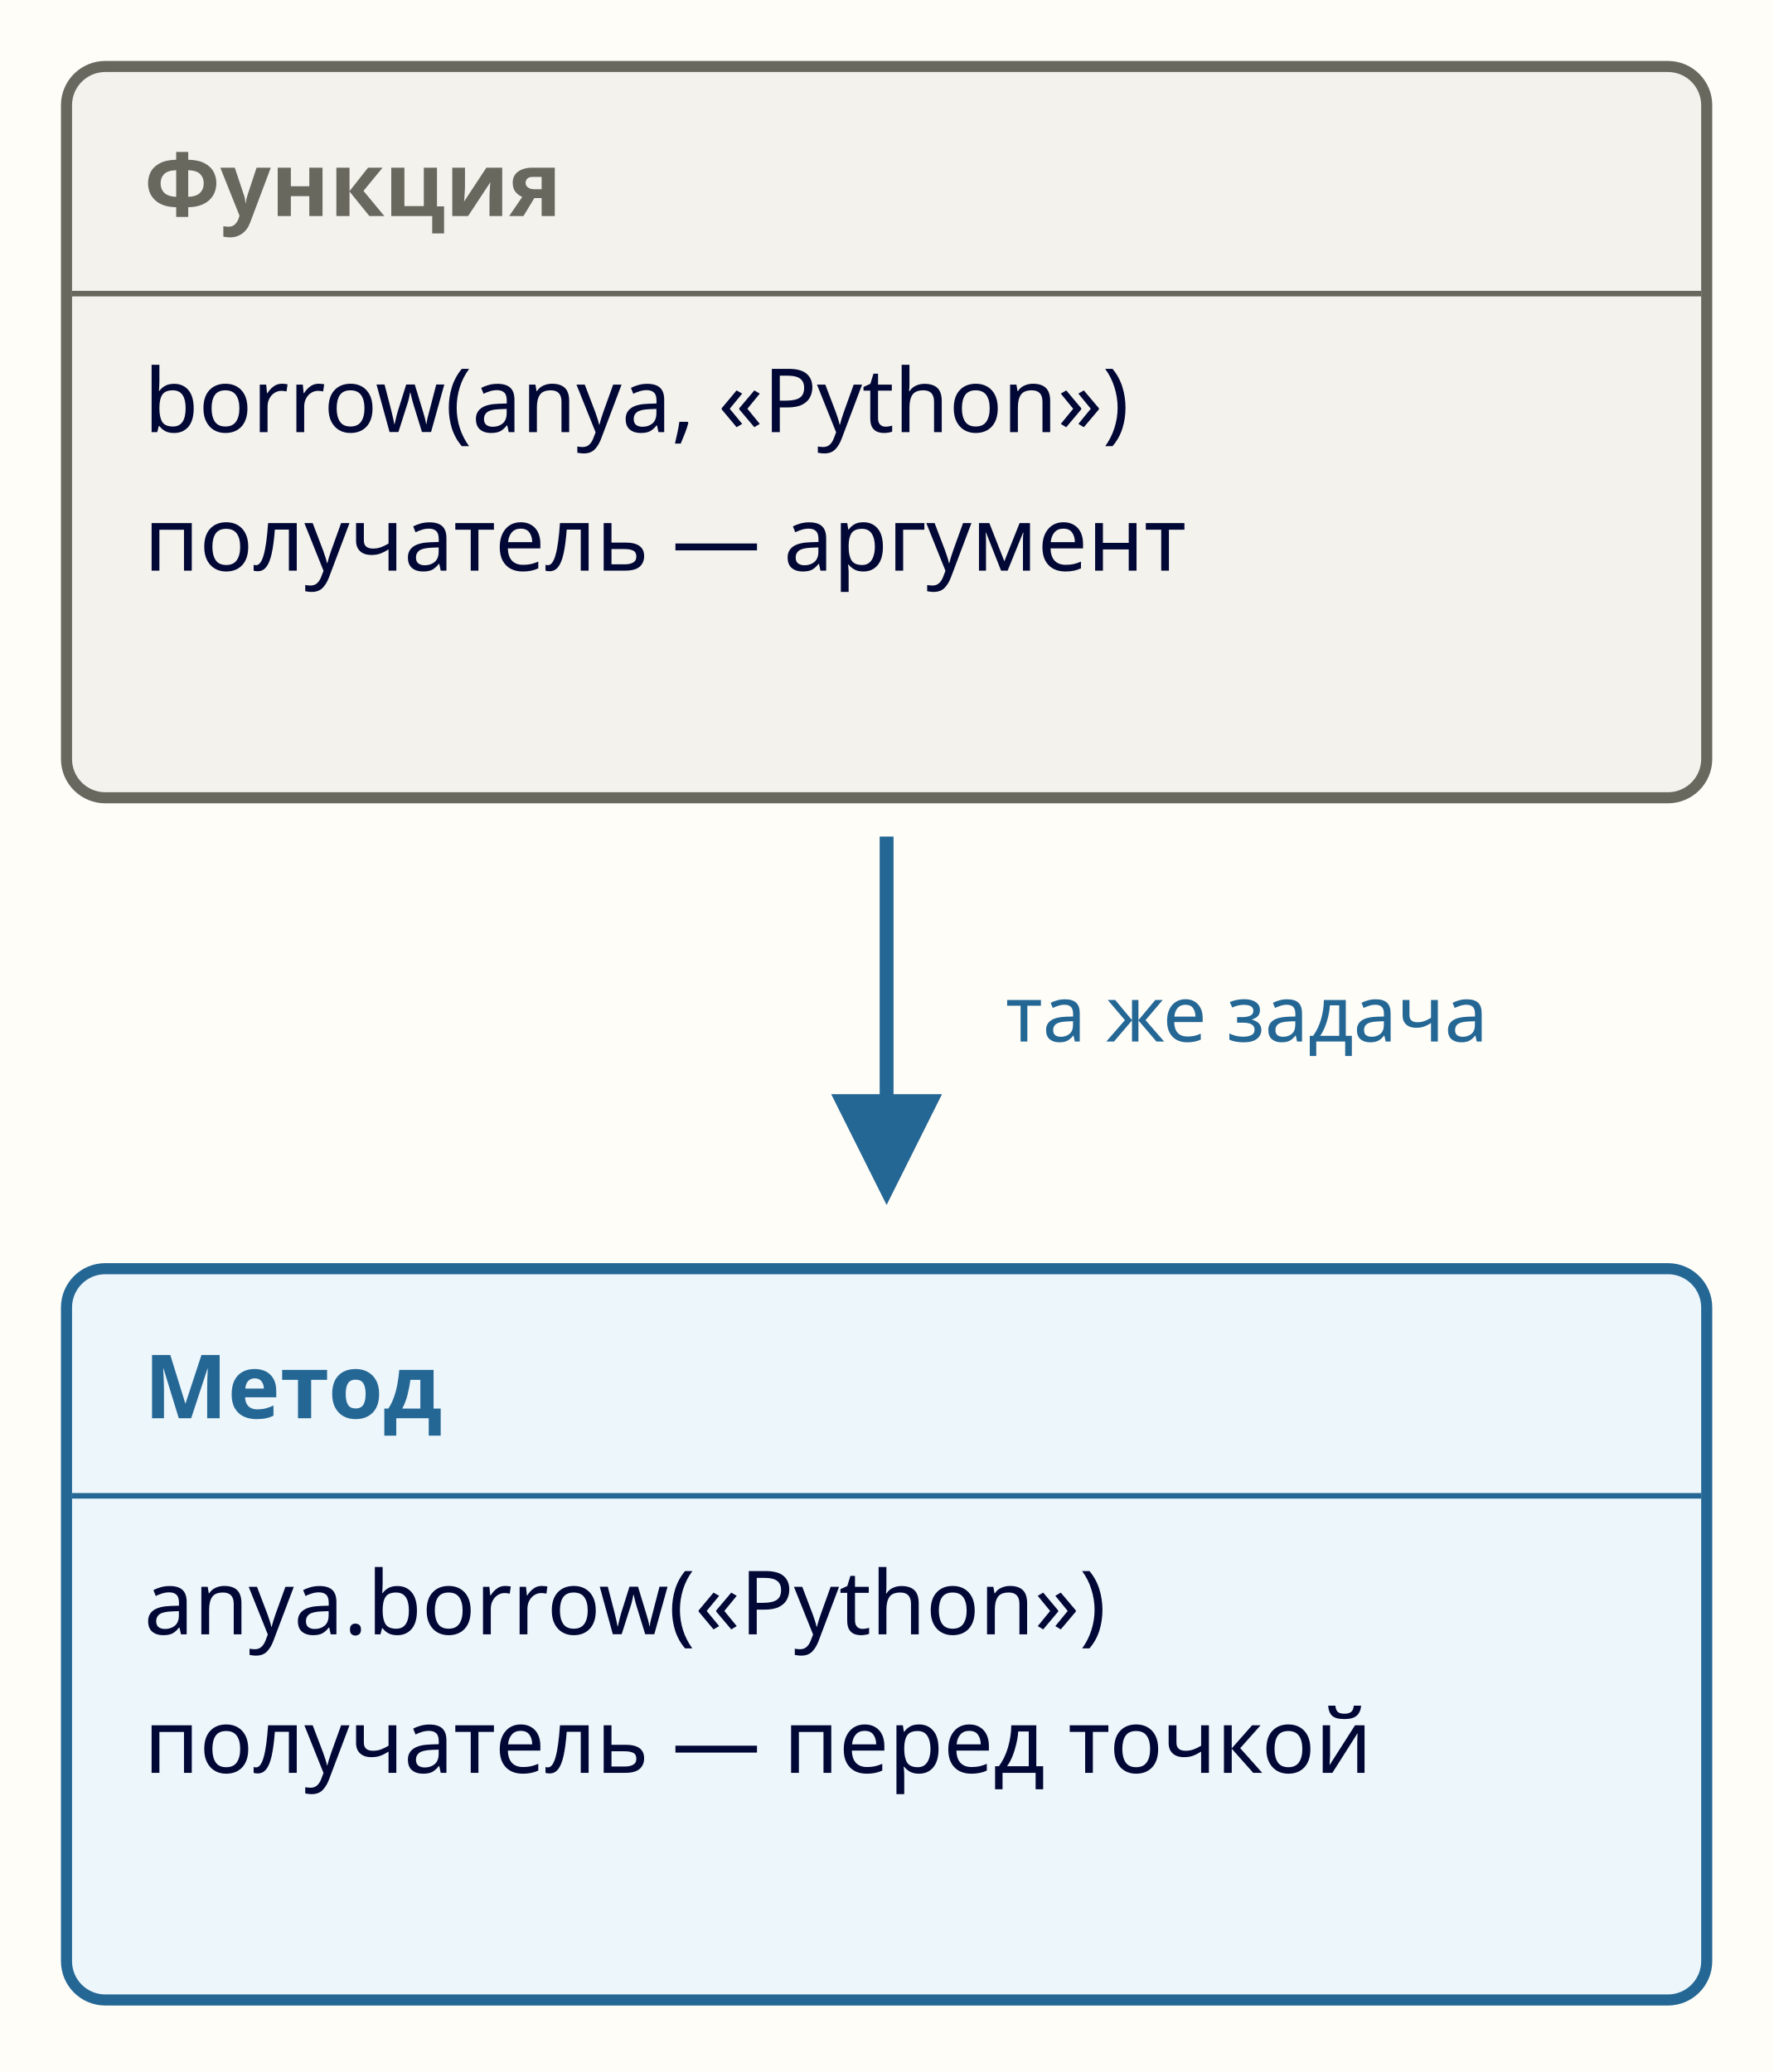
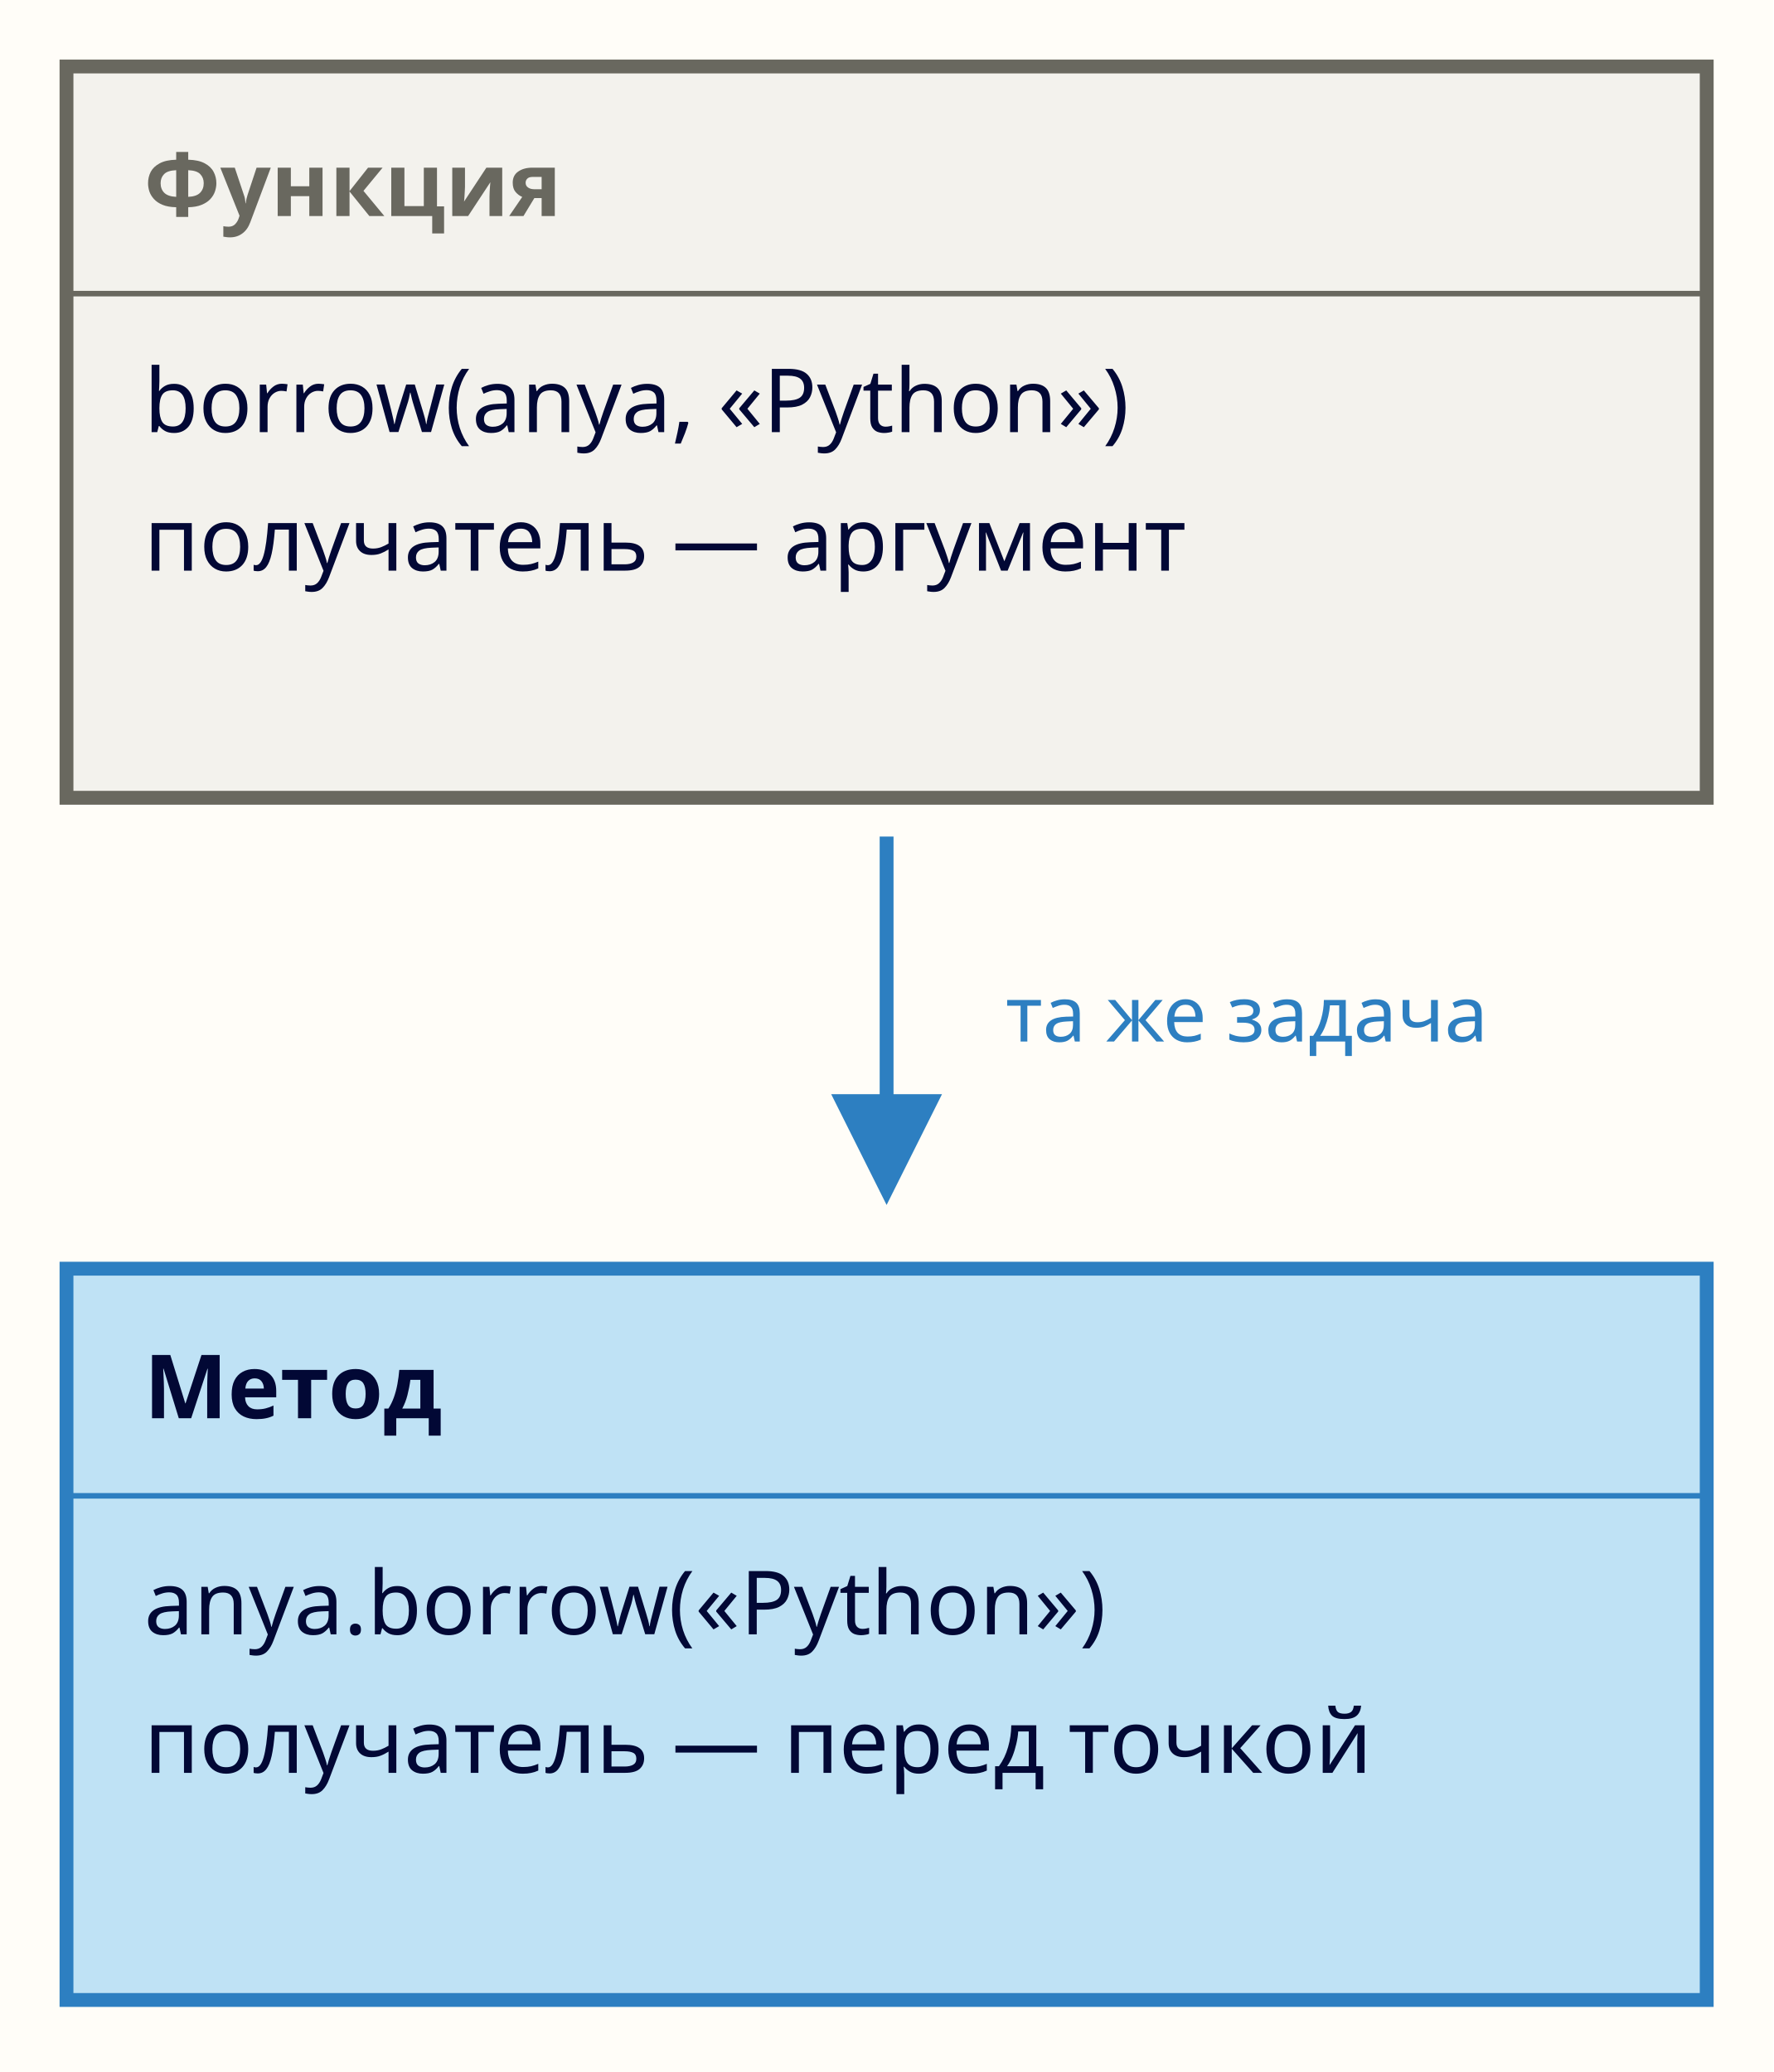
<svg xmlns="http://www.w3.org/2000/svg" width="320" height="374" viewBox="0 0 320 374" role="img" aria-labelledby="title desc">
  <defs>
    <marker id="arrow" markerWidth="8" markerHeight="8" refX="7" refY="4" orient="auto">
-       <path d="M0 0 L8 4 L0 8Z" fill="#246795" />
+       <path d="M0 0 L8 4 L0 8Z" fill="#2D7FC1" />
    </marker>
  </defs>
  <rect width="320" height="374" fill="#fffdf8" />
  <g font-family="system-ui, sans-serif" font-size="16" fill="#020835">
-     <rect x="12" y="12" width="296" height="132" rx="7" fill="#f3f2ed" stroke="#69685f" stroke-width="2" />
+     <rect x="12" y="12" width="296" height="132" rx="0" fill="#f3f2ed" stroke="#69685f" stroke-width="2.5" />
    <path d="M13 53 H307" stroke="#69685f" />
    <text x="26" y="39" font-weight="700" fill="#69685f">Функция</text>
    <text x="26" y="78">borrow(anya, «Python»)</text>
    <text x="26" y="103">получатель — аргумент</text>
-     <path d="M160 151 L160 215" fill="none" stroke="#246795" stroke-width="2.5" marker-end="url(#arrow)" />
-     <text x="225" y="188" text-anchor="middle" font-size="14" fill="#246795">та же задача</text>
-     <rect x="12" y="229" width="296" height="132" rx="7" fill="#edf6fb" stroke="#246795" stroke-width="2" />
-     <path d="M13 270 H307" stroke="#246795" />
-     <text x="26" y="256" font-weight="700" fill="#246795">Метод</text>
+     <path d="M160 151 L160 215" fill="none" stroke="#2D7FC1" stroke-width="2.5" marker-end="url(#arrow)" />
+     <text x="225" y="188" text-anchor="middle" font-size="14" fill="#2D7FC1">та же задача</text>
+     <rect x="12" y="229" width="296" height="132" rx="0" fill="#BFE2F5" stroke="#2D7FC1" stroke-width="2.5" />
+     <path d="M13 270 H307" stroke="#2D7FC1" />
+     <text x="26" y="256" font-weight="700" fill="#020835">Метод</text>
    <text x="26" y="295">anya.borrow(«Python»)</text>
    <text x="26" y="320">получатель — перед точкой</text>
  </g>
</svg>
